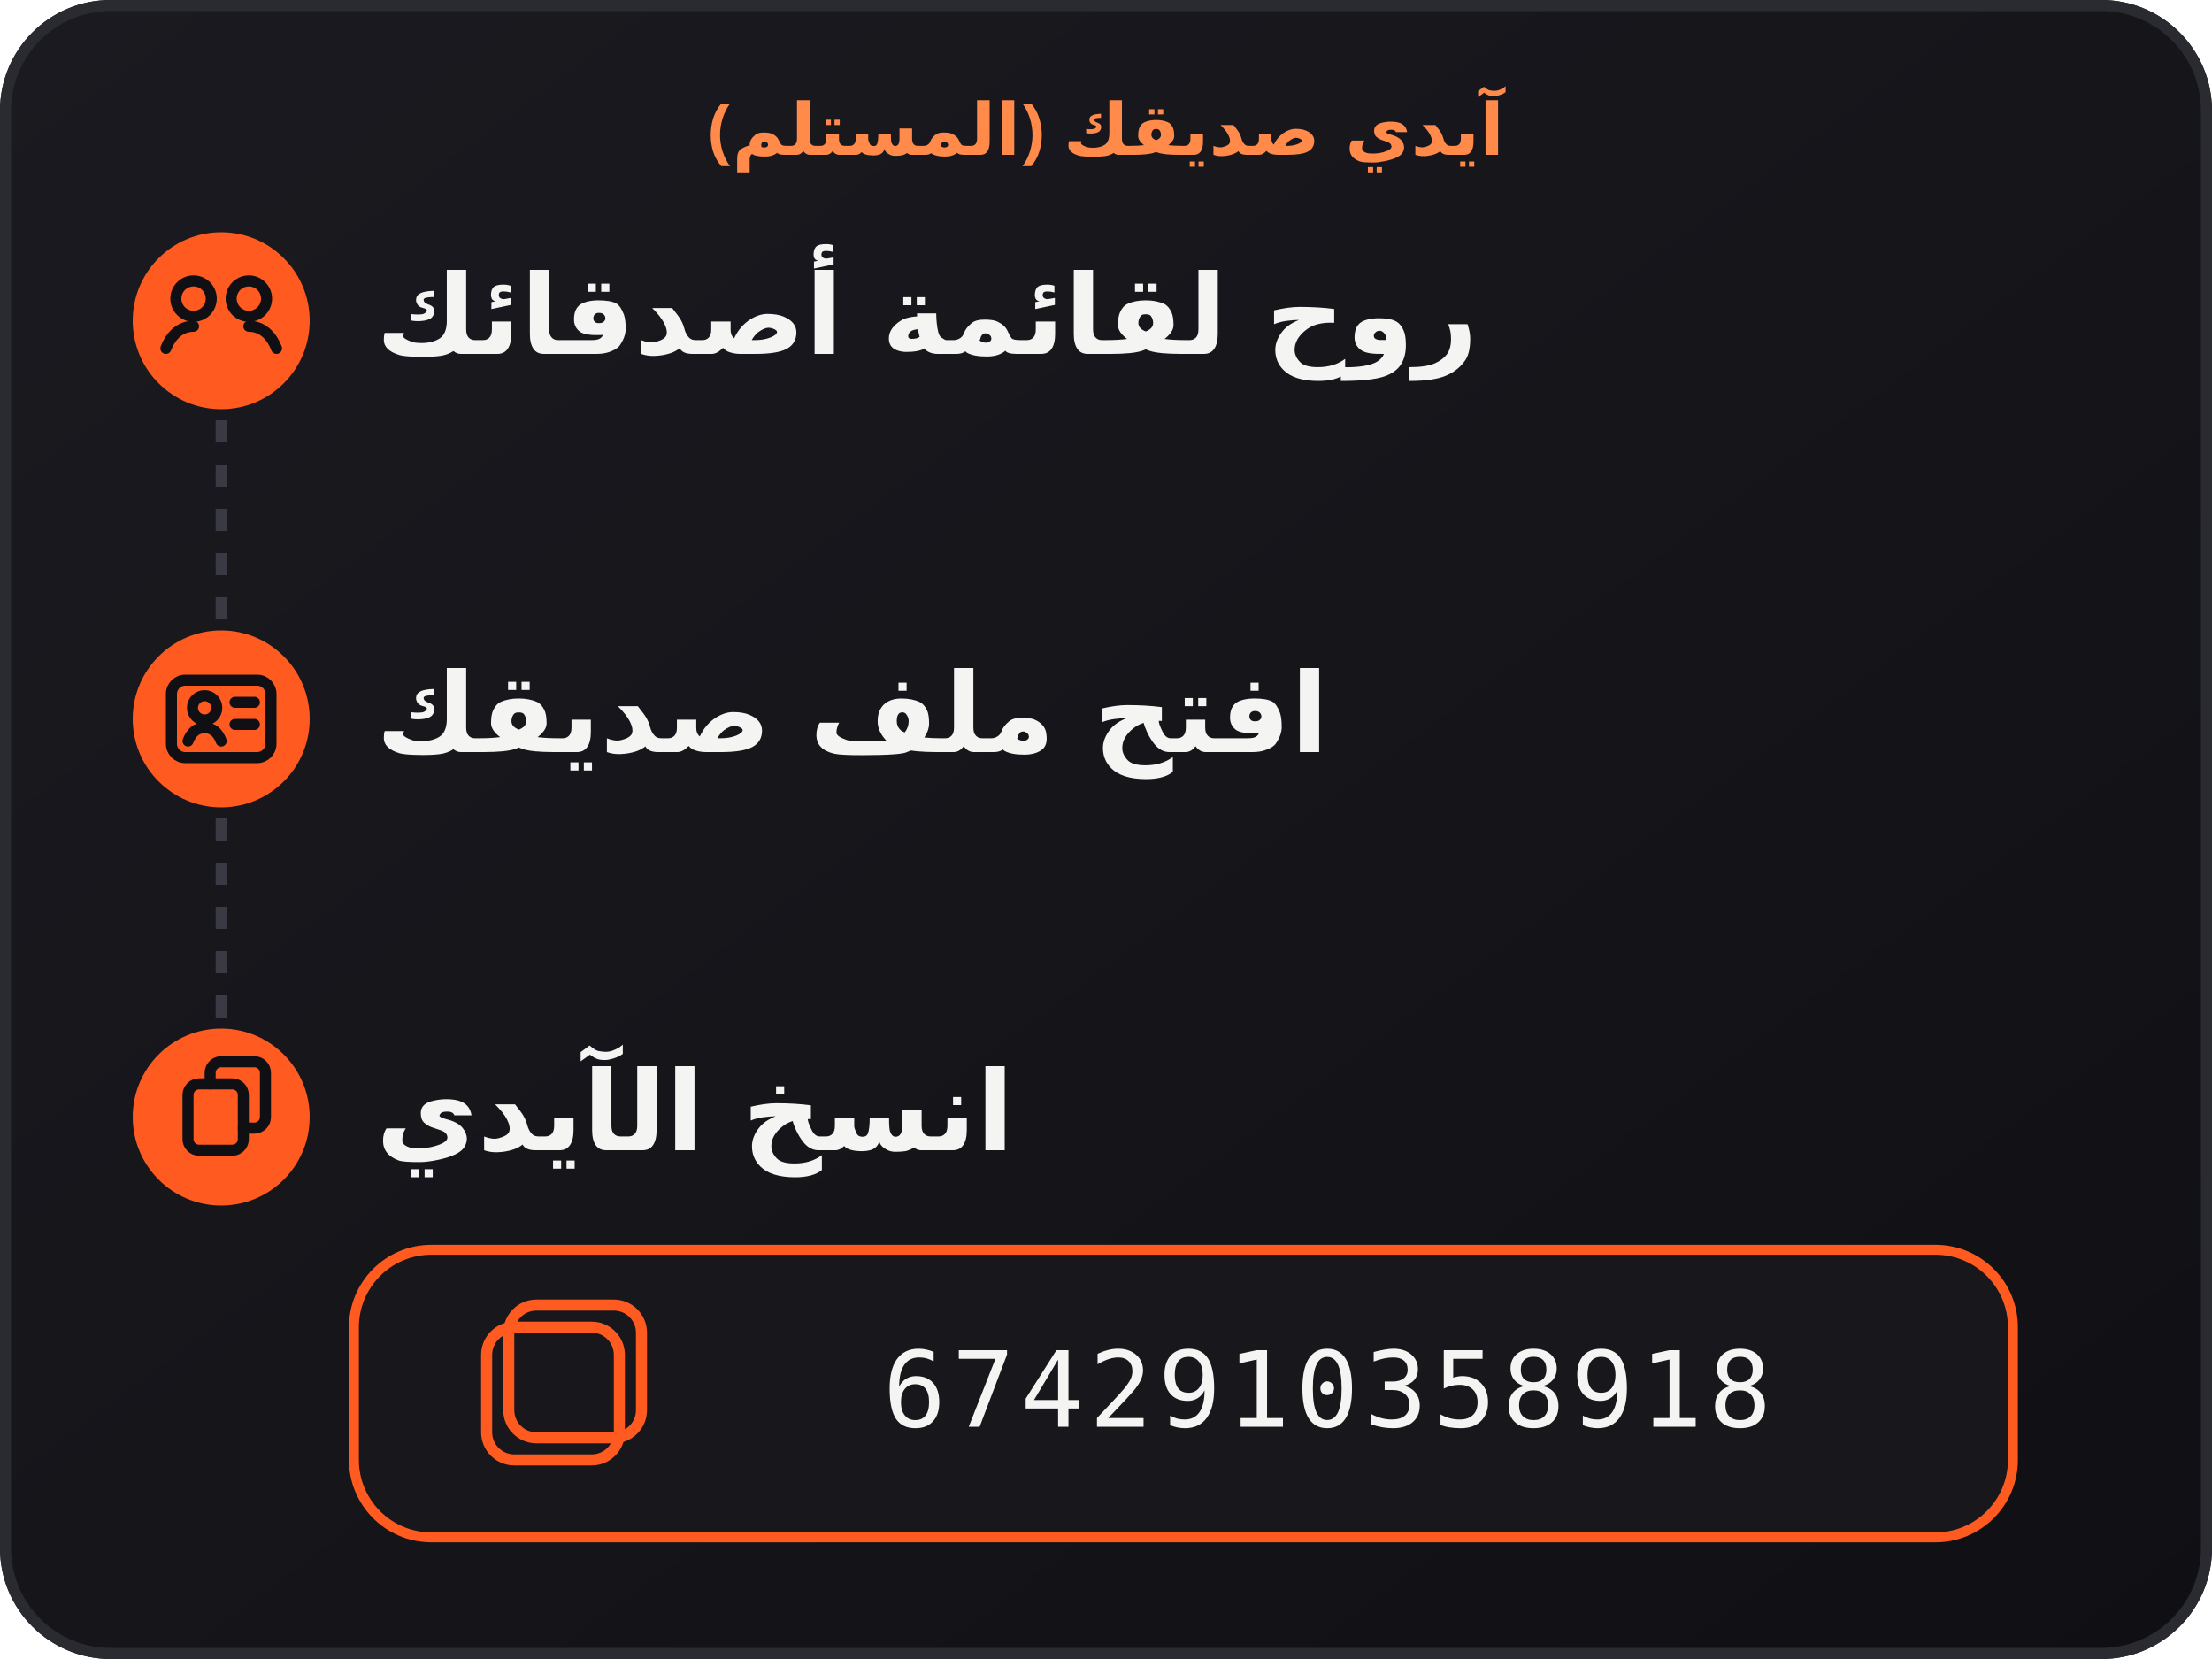
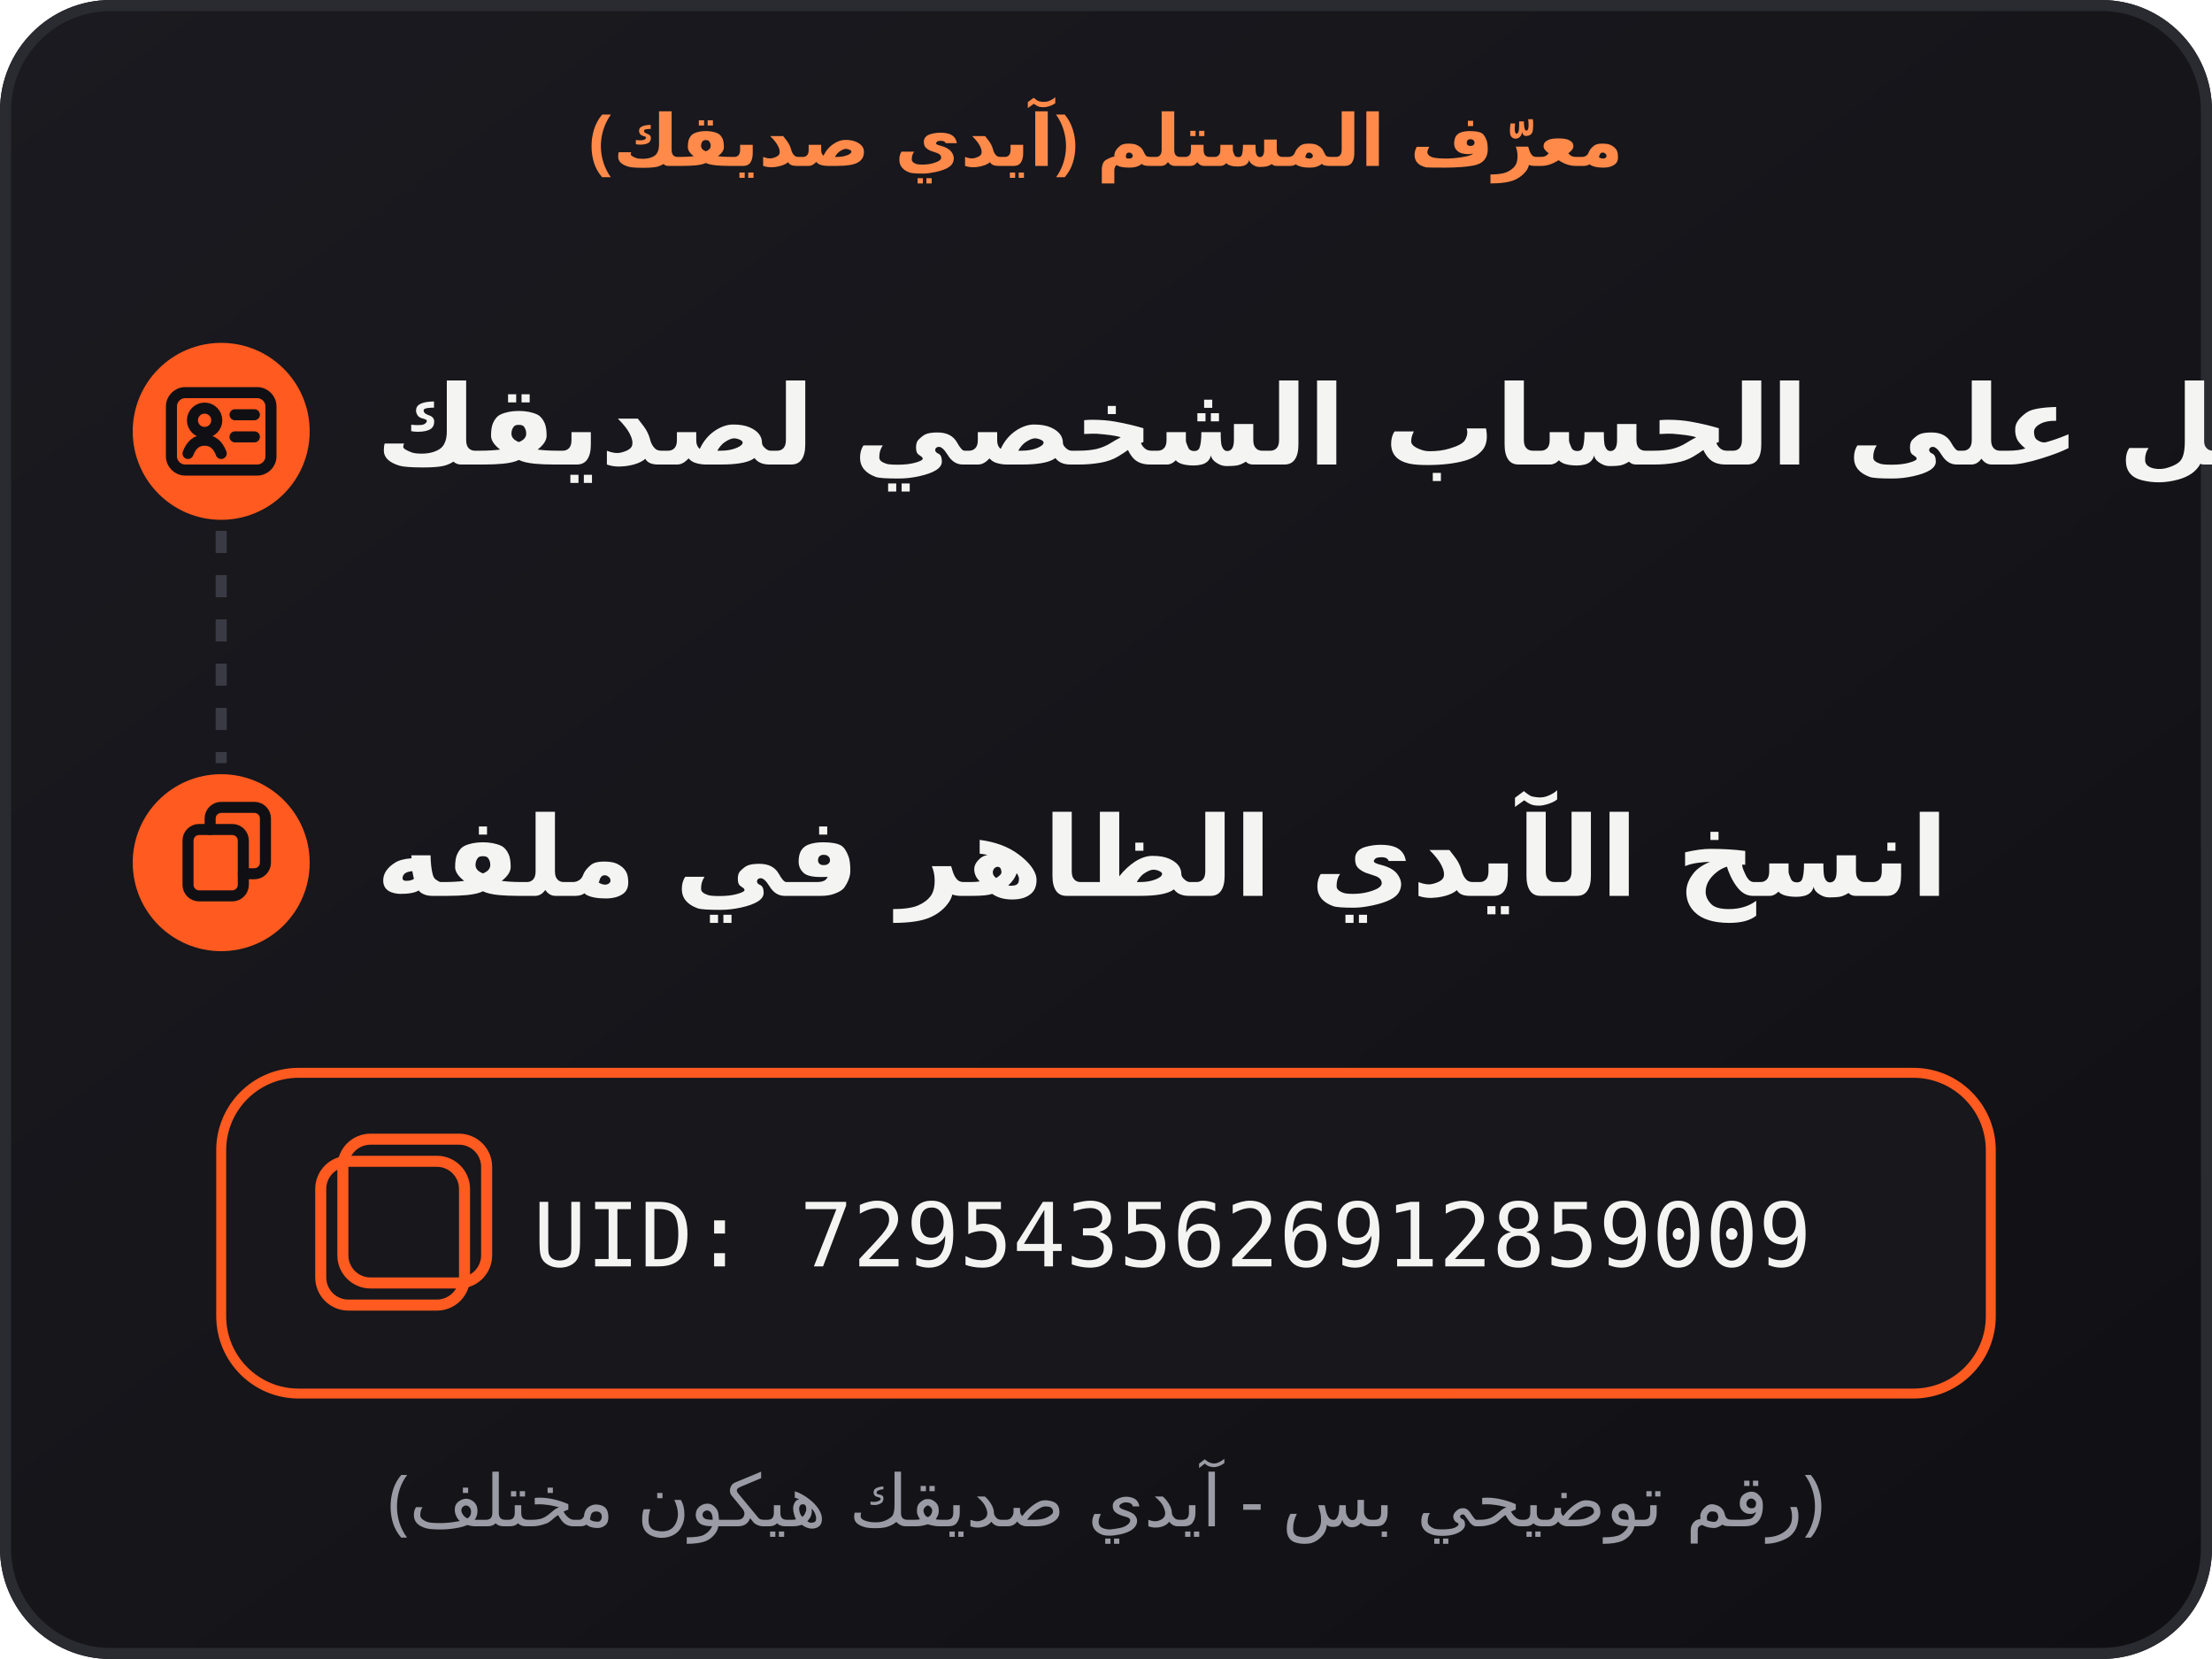
- <svg xmlns="http://www.w3.org/2000/svg" viewBox="0 0 400 300" role="img" aria-label="معرّف المستلم: روح لقائمة أصدقائك، افتح ملف صديقك، وانسخ الآيدي">
+ <svg xmlns="http://www.w3.org/2000/svg" viewBox="0 0 400 300" role="img" aria-label="معرّف المستلم: ادخل على الحساب الشخصي لصديقك، وانسخ الآيدي">
  <defs>
    <linearGradient id="bavRecipientBg" x1="0" y1="0" x2="1" y2="1">
      <stop offset="0" stop-color="#1A1A20" />
      <stop offset="1" stop-color="#101014" />
    </linearGradient>
  </defs>
  <rect width="400" height="300" rx="20" fill="url(#bavRecipientBg)" />
  <rect x="1" y="1" width="398" height="298" rx="19" fill="none" stroke="#2A2A31" stroke-width="2" />
-   <text x="200" y="28" fill="#FF8A4A" font-size="13" font-weight="700" text-anchor="middle" font-family="sans-serif">آيدي صديقك (المستلم)</text>
+   <text x="200" y="30" fill="#FF8A4A" font-size="13" font-weight="700" text-anchor="middle" font-family="sans-serif">معرّف المستلم (آيدي صديقك)</text>
  <g>
-     <circle cx="40" cy="58" r="16" fill="#FF5A1F" />
+     <circle cx="40" cy="78" r="16" fill="#FF5A1F" />
    <g stroke="#101014" stroke-width="2" stroke-linecap="round" stroke-linejoin="round" fill="none">
-       <circle cx="35" cy="54" r="3.2" />
-       <path d="M30 63c1-2.6 2.8-4 5-4" />
-       <circle cx="45" cy="54" r="3.2" />
-       <path d="M50 63c-1-2.6-2.8-4-5-4" />
+       <rect x="31" y="71" width="18" height="14" rx="2.5" />
+       <circle cx="37" cy="76" r="2.2" />
+       <path d="M34 82c.6-1.6 1.6-2.4 3-2.4s2.4.8 3 2.4" />
+       <path d="M42.5 75h3.5M42.5 79h3.5" />
    </g>
-     <text x="68" y="64" fill="#F4F4F2" font-size="20" font-weight="700" text-anchor="start" font-family="sans-serif">روح لقائمة أصدقائك</text>
+     <text x="68" y="84" fill="#F4F4F2" font-size="20" font-weight="700" text-anchor="start" font-family="sans-serif">ادخل على الحساب الشخصي لصديقك</text>
  </g>
-   <line x1="40" y1="76" x2="40" y2="112" stroke="#3A3A44" stroke-width="2" stroke-dasharray="4 4" />
+   <line x1="40" y1="96" x2="40" y2="138" stroke="#3A3A44" stroke-width="2" stroke-dasharray="4 4" />
  <g>
-     <circle cx="40" cy="130" r="16" fill="#FF5A1F" />
+     <circle cx="40" cy="156" r="16" fill="#FF5A1F" />
    <g stroke="#101014" stroke-width="2" stroke-linecap="round" stroke-linejoin="round" fill="none">
-       <rect x="31" y="123" width="18" height="14" rx="2.5" />
-       <circle cx="37" cy="128" r="2.2" />
-       <path d="M34 134c.6-1.6 1.6-2.4 3-2.4s2.4.8 3 2.4" />
-       <path d="M42.5 127h3.5M42.5 131h3.5" />
+       <rect x="34" y="150" width="10" height="12" rx="2" />
+       <path d="M38 150v-2a2 2 0 012-2h6a2 2 0 012 2v8a2 2 0 01-2 2h-2" />
    </g>
-     <text x="68" y="136" fill="#F4F4F2" font-size="20" font-weight="700" text-anchor="start" font-family="sans-serif">افتح ملف صديقك</text>
+     <text x="68" y="162" fill="#F4F4F2" font-size="20" font-weight="700" text-anchor="start" font-family="sans-serif">انسخ الآيدي الظاهر في ملفه</text>
  </g>
-   <line x1="40" y1="148" x2="40" y2="184" stroke="#3A3A44" stroke-width="2" stroke-dasharray="4 4" />
-   <g>
-     <circle cx="40" cy="202" r="16" fill="#FF5A1F" />
-     <g stroke="#101014" stroke-width="2" stroke-linecap="round" stroke-linejoin="round" fill="none">
-       <rect x="34" y="196" width="10" height="12" rx="2" />
-       <path d="M38 196v-2a2 2 0 012-2h6a2 2 0 012 2v8a2 2 0 01-2 2h-2" />
-     </g>
-     <text x="68" y="208" fill="#F4F4F2" font-size="20" font-weight="700" text-anchor="start" font-family="sans-serif">انسخ الآيدي</text>
-   </g>
-   <rect x="64" y="226" width="300" height="52" rx="14" fill="#17171C" stroke="#FF5A1F" stroke-width="1.8" />
-   <text x="240" y="258" fill="#F4F4F2" font-size="19" font-family="monospace" text-anchor="middle" letter-spacing="1">6742910358918</text>
-   <rect x="88" y="240" width="24" height="24" rx="5" fill="#17171C" stroke="#FF5A1F" stroke-width="2" />
-   <rect x="92" y="236" width="24" height="24" rx="5" fill="none" stroke="#FF5A1F" stroke-width="2" />
+   <rect x="40" y="194" width="320" height="58" rx="14" fill="#17171C" stroke="#FF5A1F" stroke-width="1.8" />
+   <text x="212" y="229" fill="#F4F4F2" font-size="16" font-family="monospace" text-anchor="middle">UID: 7295435626912859009</text>
+   <rect x="58" y="210" width="26" height="26" rx="5" fill="#17171C" stroke="#FF5A1F" stroke-width="2" />
+   <rect x="62" y="206" width="26" height="26" rx="5" fill="none" stroke="#FF5A1F" stroke-width="2" />
+   <text x="200" y="276" fill="#9B9BA5" font-size="13" text-anchor="middle" font-family="sans-serif">(رقم توضيحي بس - آيدي صديقك هيكون مختلف)</text>
</svg>
